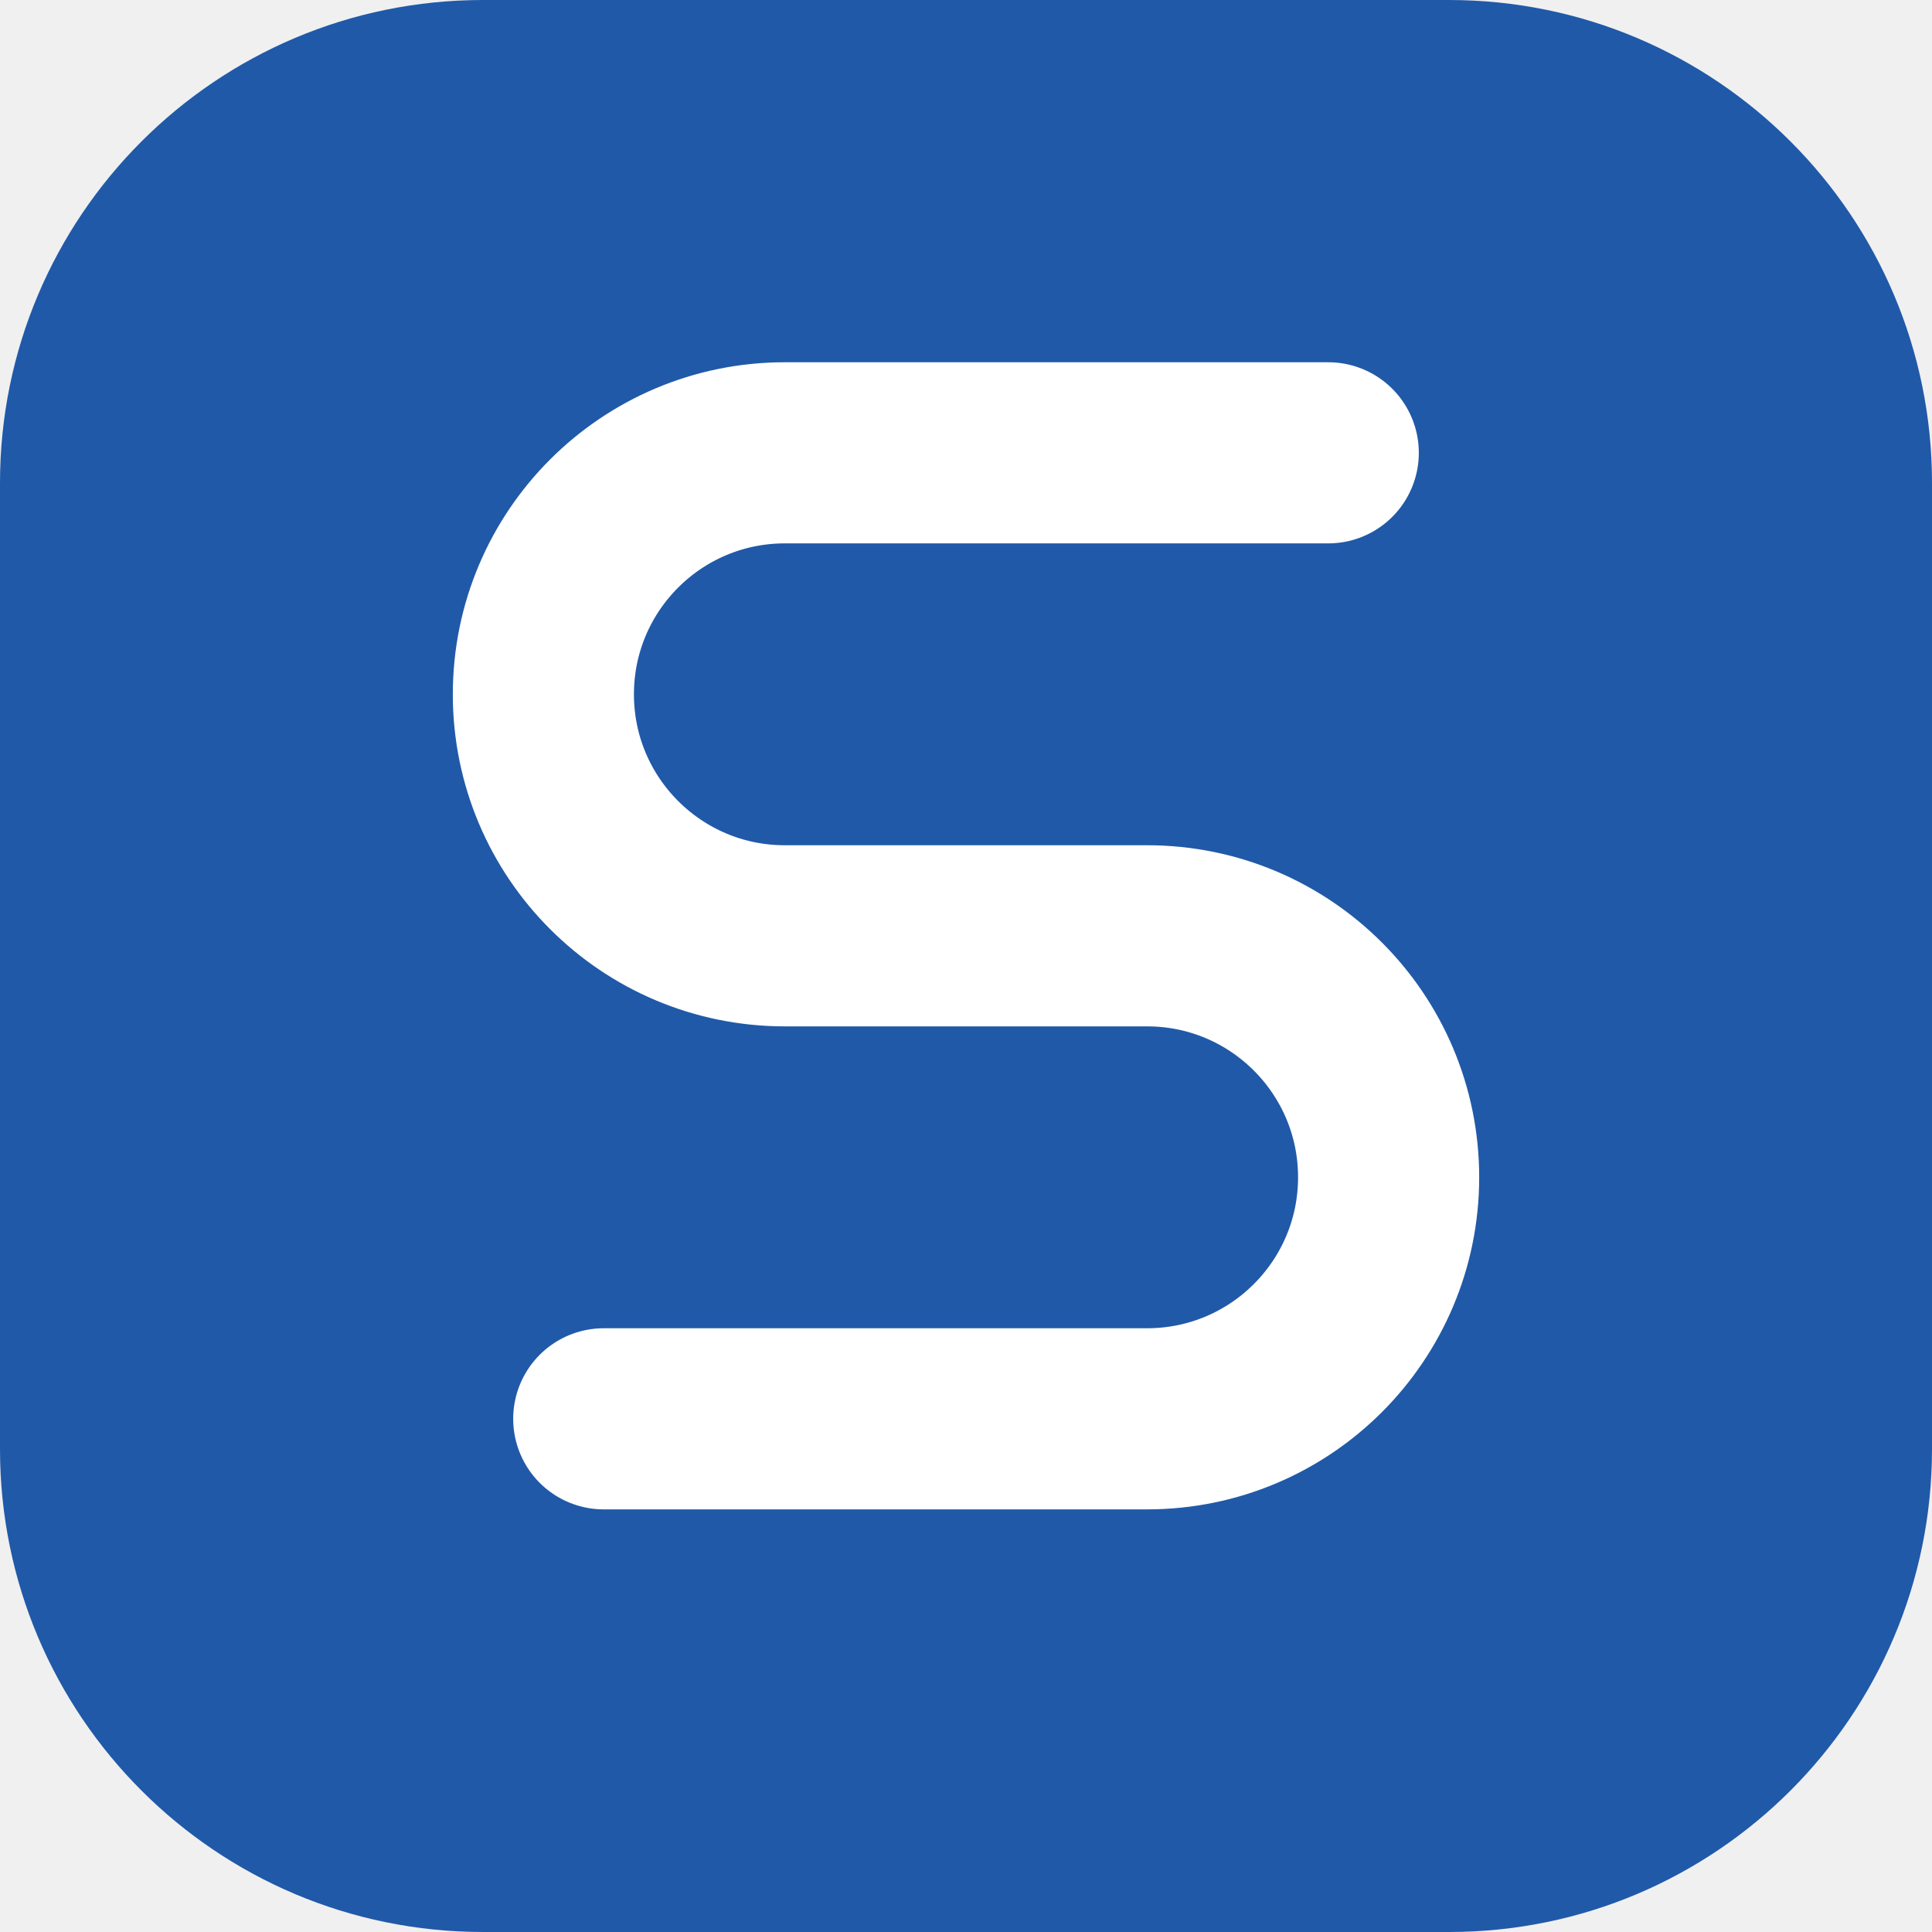
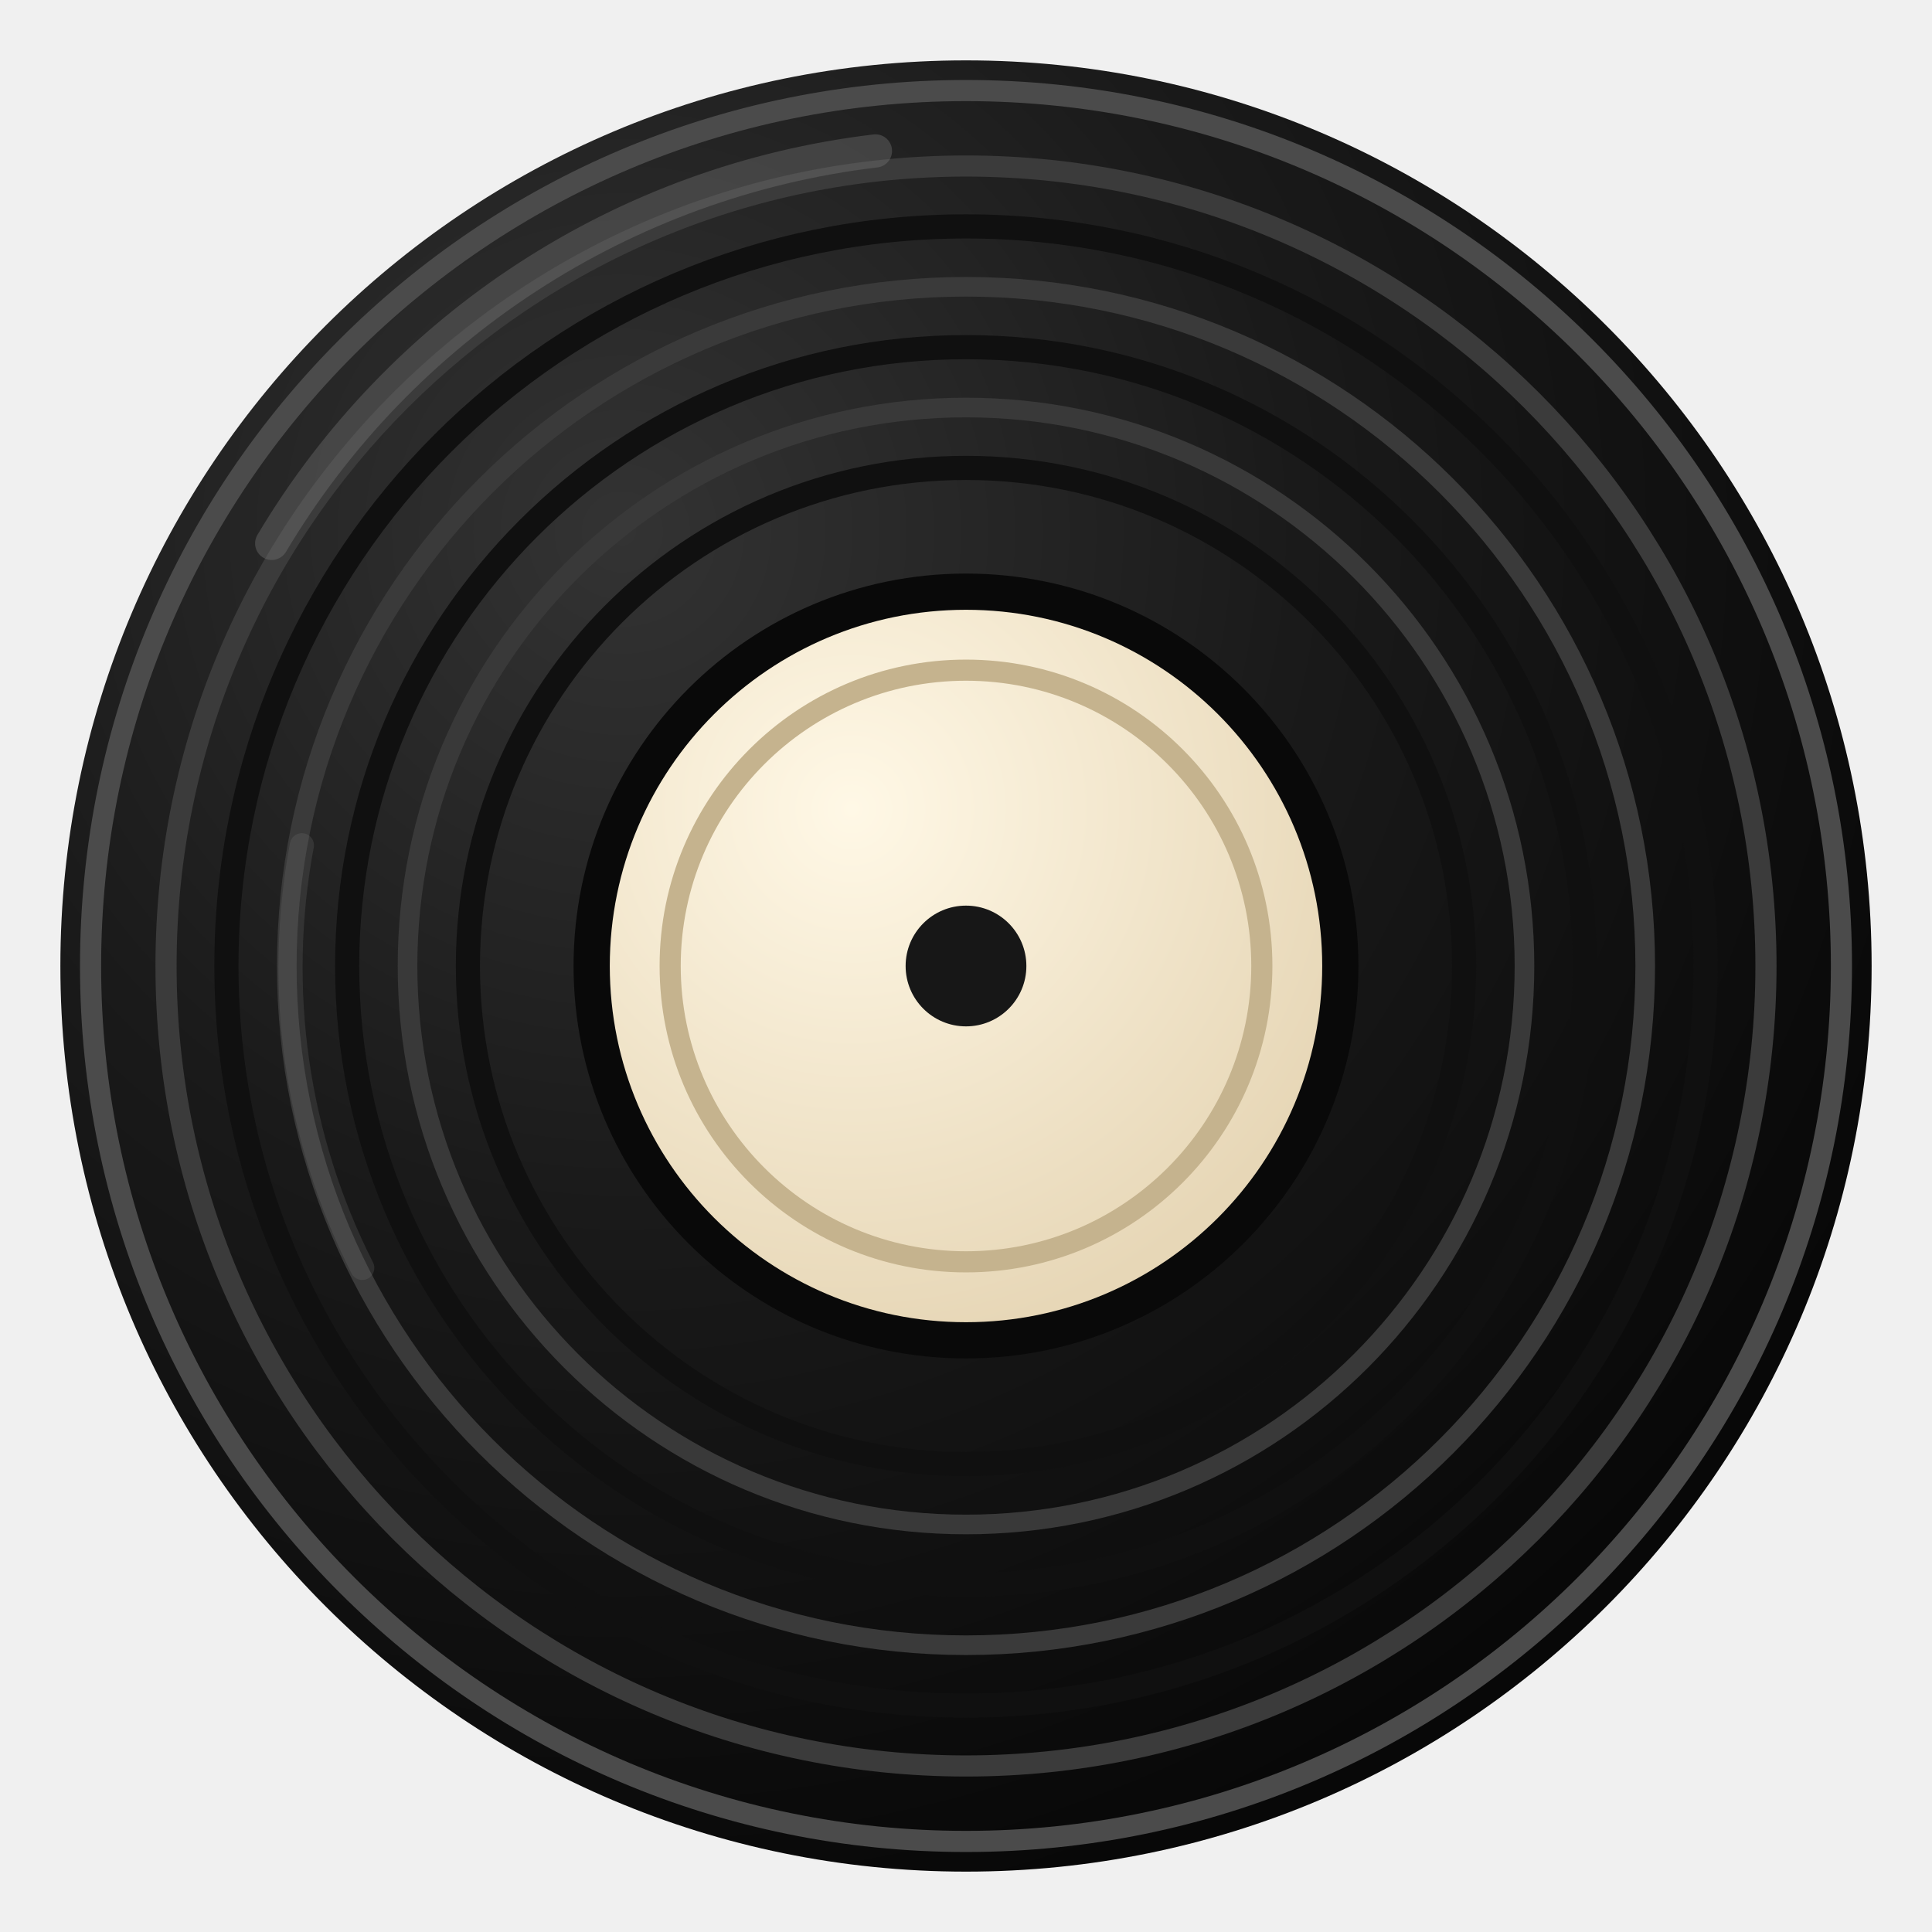
- <svg xmlns="http://www.w3.org/2000/svg" viewBox="0 0 64 64">
-   <rect width="64" height="64" rx="16" fill="#2059a8" />
-   <path d="M44 19H26a8 8 0 0 0 0 16h12a8 8 0 0 1 0 16H20" fill="none" stroke="white" stroke-width="6" stroke-linecap="round" transform="translate(0 -4)" />
+ <svg xmlns="http://www.w3.org/2000/svg" viewBox="0 0 64 64" width="64" height="64" role="img" aria-label="Чёрная виниловая пластинка с кремовой этикеткой">
+   <defs>
+     <radialGradient id="vinyl" cx="31%" cy="26%" r="78%">
+       <stop offset="0" stop-color="#333333" />
+       <stop offset="0.48" stop-color="#1a1a1a" />
+       <stop offset="1" stop-color="#080808" />
+     </radialGradient>
+     <radialGradient id="label" cx="34%" cy="28%" r="75%">
+       <stop offset="0" stop-color="#fff8e6" />
+       <stop offset="1" stop-color="#e7d7b7" />
+     </radialGradient>
+   </defs>
+   <circle cx="32" cy="32" r="30" fill="url(#vinyl)" />
+   <circle cx="32" cy="32" r="29" fill="none" stroke="#4b4b4b" stroke-width="0.7" />
+   <g fill="none" stroke-linecap="round">
+     <circle cx="32" cy="32" r="26.5" stroke="#3b3b3b" stroke-width="0.7" />
+     <circle cx="32" cy="32" r="24.5" stroke="#101010" stroke-width="0.8" />
+     <circle cx="32" cy="32" r="22.5" stroke="#3a3a3a" stroke-width="0.65" />
+     <circle cx="32" cy="32" r="20.5" stroke="#101010" stroke-width="0.8" />
+     <circle cx="32" cy="32" r="18.5" stroke="#393939" stroke-width="0.65" />
+     <circle cx="32" cy="32" r="16.5" stroke="#101010" stroke-width="0.8" />
+     <path d="M 9 18 A 27 27 0 0 1 29 5" stroke="#777777" stroke-opacity="0.38" stroke-width="1.1" />
+     <path d="M 12 42 A 22 22 0 0 1 10 28" stroke="#777777" stroke-opacity="0.22" stroke-width="0.8" />
+   </g>
+   <circle cx="32" cy="32" r="13" fill="#090909" />
+   <circle cx="32" cy="32" r="11.8" fill="url(#label)" />
+   <circle cx="32" cy="32" r="9.8" fill="none" stroke="#c5b38e" stroke-width="0.7" />
+   <circle cx="32" cy="32" r="2" fill="#171717" />
</svg>
